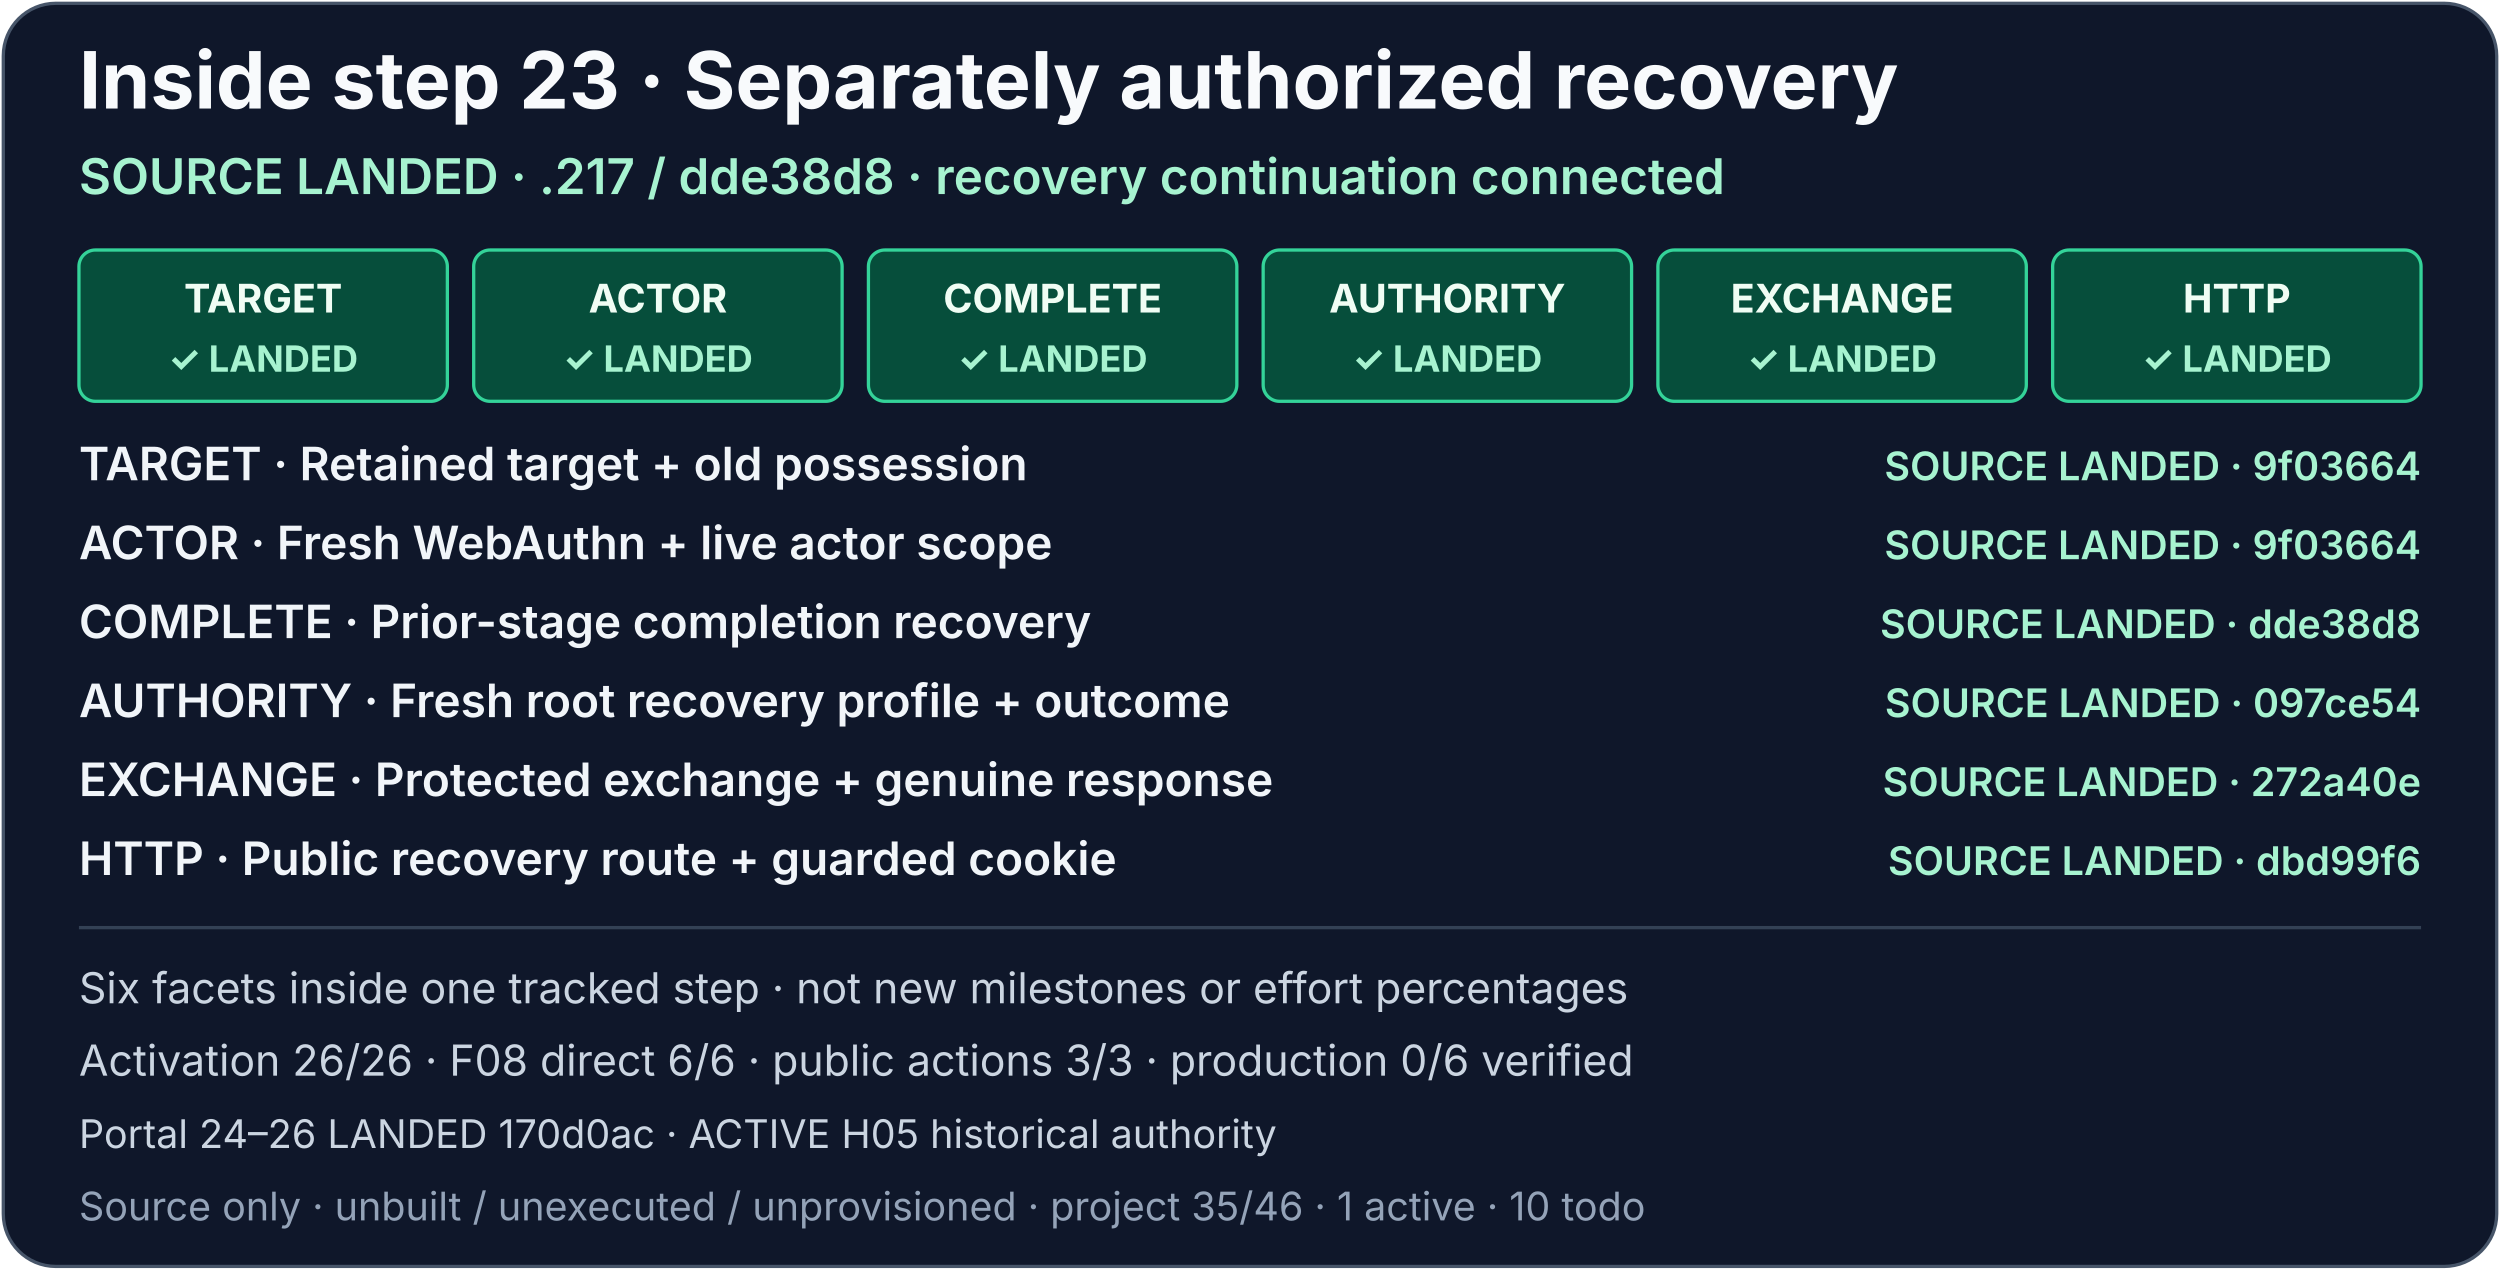
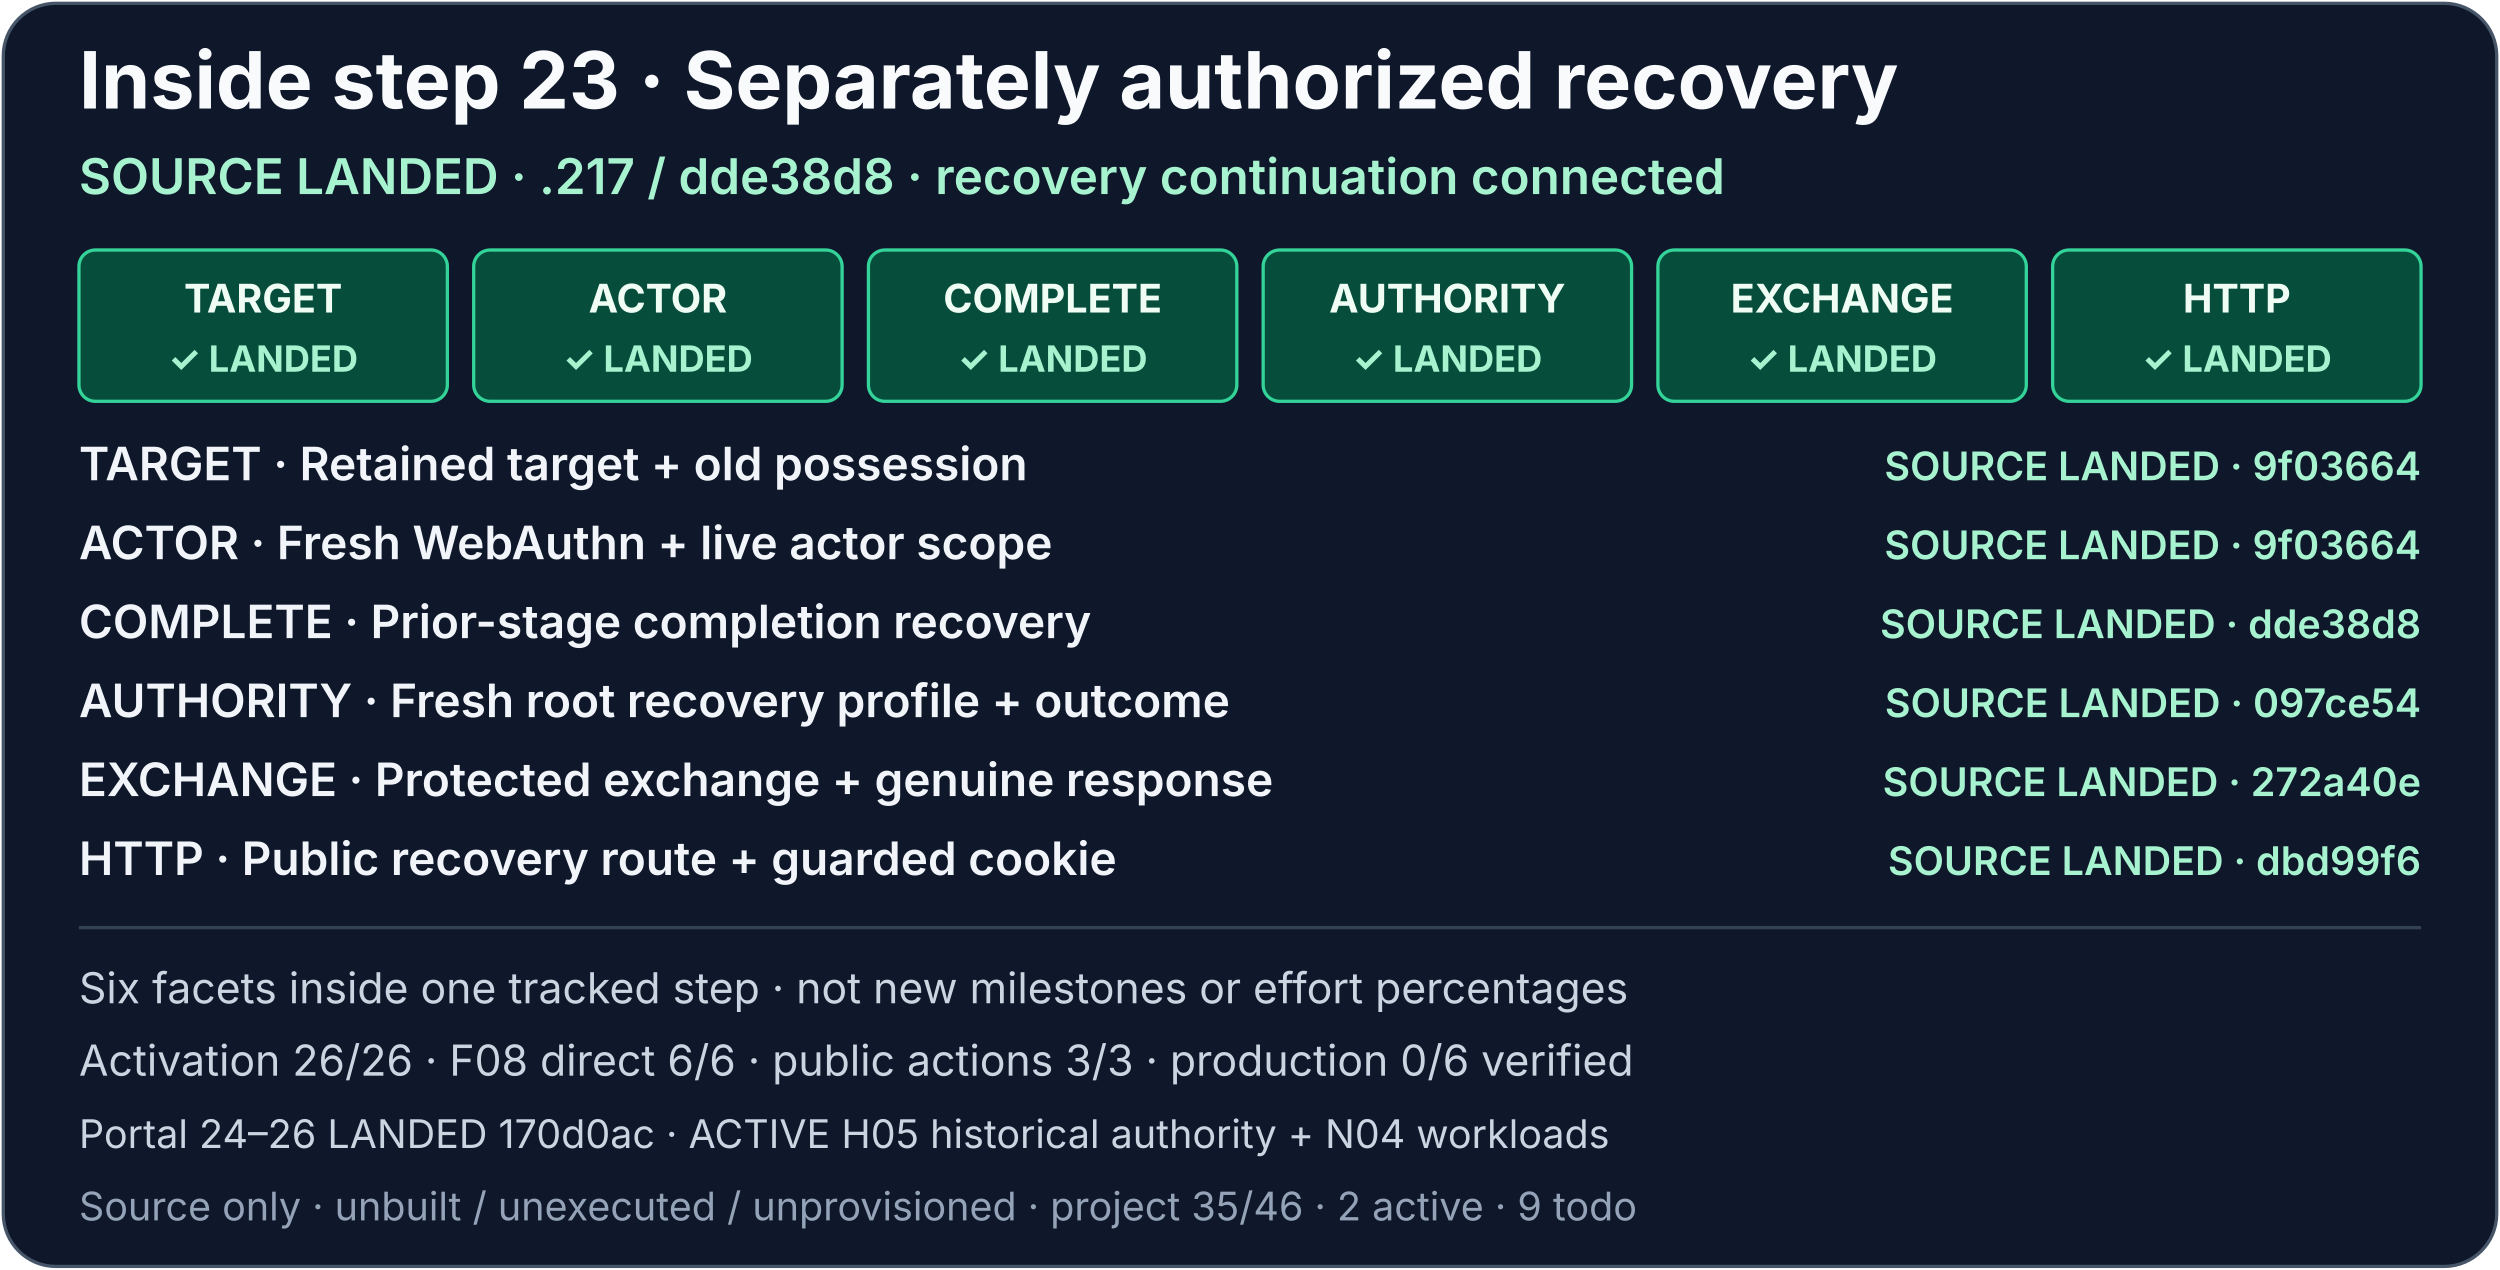
<svg xmlns="http://www.w3.org/2000/svg" width="760" height="386" viewBox="0 0 760 386" role="img" aria-labelledby="activation-recovery-title activation-recovery-description">
  <rect x="1" y="1" width="758" height="384" rx="16" fill="#0f172a" stroke="#475569" />
  <g font-family="system-ui, -apple-system, Segoe UI, sans-serif">
    <text x="24" y="33" fill="#f8fafc" font-size="24" font-weight="700">Inside step 23 · Separately authorized recovery</text>
    <text x="24" y="59" fill="#a7f3d0" font-size="15" font-weight="600">SOURCE LANDED · .217 / dde38d8 · recovery continuation connected</text>
    <a href="../production-status.md#activation-recovery-detail">
      <g font-size="12" font-weight="700" text-anchor="middle">
        <g aria-label="TARGET: Retained target, old-token possession and bounded three-record selection; source-landed in 9f03664">
          <rect x="24" y="76" width="112" height="46" rx="5" fill="#064e3b" stroke="#34d399" />
          <text x="80" y="95" fill="#f0fdf4">TARGET</text>
          <text x="80" y="113" fill="#a7f3d0" font-size="11">✓ LANDED</text>
        </g>
        <g aria-label="ACTOR: Fresh WebAuthn, roles, trust, approval, options and live context; source-landed in 9f03664">
          <rect x="144" y="76" width="112" height="46" rx="5" fill="#064e3b" stroke="#34d399" />
          <text x="200" y="95" fill="#f0fdf4">ACTOR</text>
          <text x="200" y="113" fill="#a7f3d0" font-size="11">✓ LANDED</text>
        </g>
        <g aria-label="COMPLETE: Prior-stage completion recovery; source-landed in dde38d8; public consume completion and existing separately fresh proof/release/current-auth/cookie continuations share retained originals; no runtime claim">
          <rect x="264" y="76" width="112" height="46" rx="5" fill="#064e3b" stroke="#34d399" />
          <text x="320" y="95" fill="#f0fdf4">COMPLETE</text>
          <text x="320" y="113" fill="#a7f3d0" font-size="11">✓ LANDED</text>
        </g>
        <g aria-label="AUTHORITY: Independent original admission, active-context staging and same-PID resources, privilege drop and worker continuation; source-landed in 097ce54; staging ACK is not readiness, durable-store proof or token delivery">
          <rect x="384" y="76" width="112" height="46" rx="5" fill="#064e3b" stroke="#34d399" />
          <text x="440" y="95" fill="#f0fdf4">AUTHORITY</text>
          <text x="440" y="113" fill="#a7f3d0" font-size="11">✓ LANDED</text>
        </g>
        <g aria-label="EXCHANGE: One durably claimed RECOVERY socket and genuine response verification; source-landed in 272a40e; public delivery is the separate HTTP facet">
          <rect x="504" y="76" width="112" height="46" rx="5" fill="#064e3b" stroke="#34d399" />
          <text x="560" y="95" fill="#f0fdf4">EXCHANGE</text>
          <text x="560" y="113" fill="#a7f3d0" font-size="11">✓ LANDED</text>
        </g>
        <g aria-label="HTTP: Recovery route, fresh current-auth, normal cleanup and final signed cookie-send guard; source-landed in dbd99f6; no runtime delivery claim">
          <rect x="624" y="76" width="112" height="46" rx="5" fill="#064e3b" stroke="#34d399" />
          <text x="680" y="95" fill="#f0fdf4">HTTP</text>
          <text x="680" y="113" fill="#a7f3d0" font-size="11">✓ LANDED</text>
        </g>
      </g>
      <g font-size="14" font-weight="600" fill="#f1f5f9">
        <text x="24" y="146">TARGET · Retained target + old possession</text>
        <text x="24" y="170">ACTOR · Fresh WebAuthn + live actor scope</text>
        <text x="24" y="194">COMPLETE · Prior-stage completion recovery</text>
        <text x="24" y="218">AUTHORITY · Fresh root recovery profile + outcome</text>
        <text x="24" y="242">EXCHANGE · Protected exchange + genuine response</text>
        <text x="24" y="266">HTTP · Public recovery route + guarded cookie</text>
      </g>
      <g font-size="12" font-weight="600" text-anchor="end">
        <text x="736" y="146" fill="#a7f3d0">SOURCE LANDED · 9f03664</text>
        <text x="736" y="170" fill="#a7f3d0">SOURCE LANDED · 9f03664</text>
        <text x="736" y="194" fill="#a7f3d0">SOURCE LANDED · dde38d8</text>
        <text x="736" y="218" fill="#a7f3d0">SOURCE LANDED · 097ce54</text>
        <text x="736" y="242" fill="#a7f3d0">SOURCE LANDED · 272a40e</text>
        <text x="736" y="266" fill="#a7f3d0">SOURCE LANDED · dbd99f6</text>
      </g>
    </a>
    <path d="M24 282H736" stroke="#334155" />
    <text x="24" y="305" fill="#cbd5e1" font-size="13">Six facets inside one tracked step · not new milestones or effort percentages</text>
    <text x="24" y="327" fill="#cbd5e1" font-size="13">Activation 26/26 · F08 direct 6/6 · public actions 3/3 · production 0/6 verified</text>
-     <text x="24" y="349" fill="#cbd5e1" font-size="12">Portal 24–26 LANDED 170d0ac · ACTIVE H05 historical authority</text>
-     <text x="24" y="371" fill="#94a3b8" font-size="12">Source only · unbuilt / unexecuted / unprovisioned · project 35/46 · 1 active · 10 todo</text>
+     <text x="24" y="349" fill="#cbd5e1" font-size="12">Portal 24–26 LANDED 170d0ac · ACTIVE H05 historical authority + N04 workloads</text>
+     <text x="24" y="371" fill="#94a3b8" font-size="12">Source only · unbuilt / unexecuted / unprovisioned · project 35/46 · 2 active · 9 todo</text>
  </g>
</svg>
